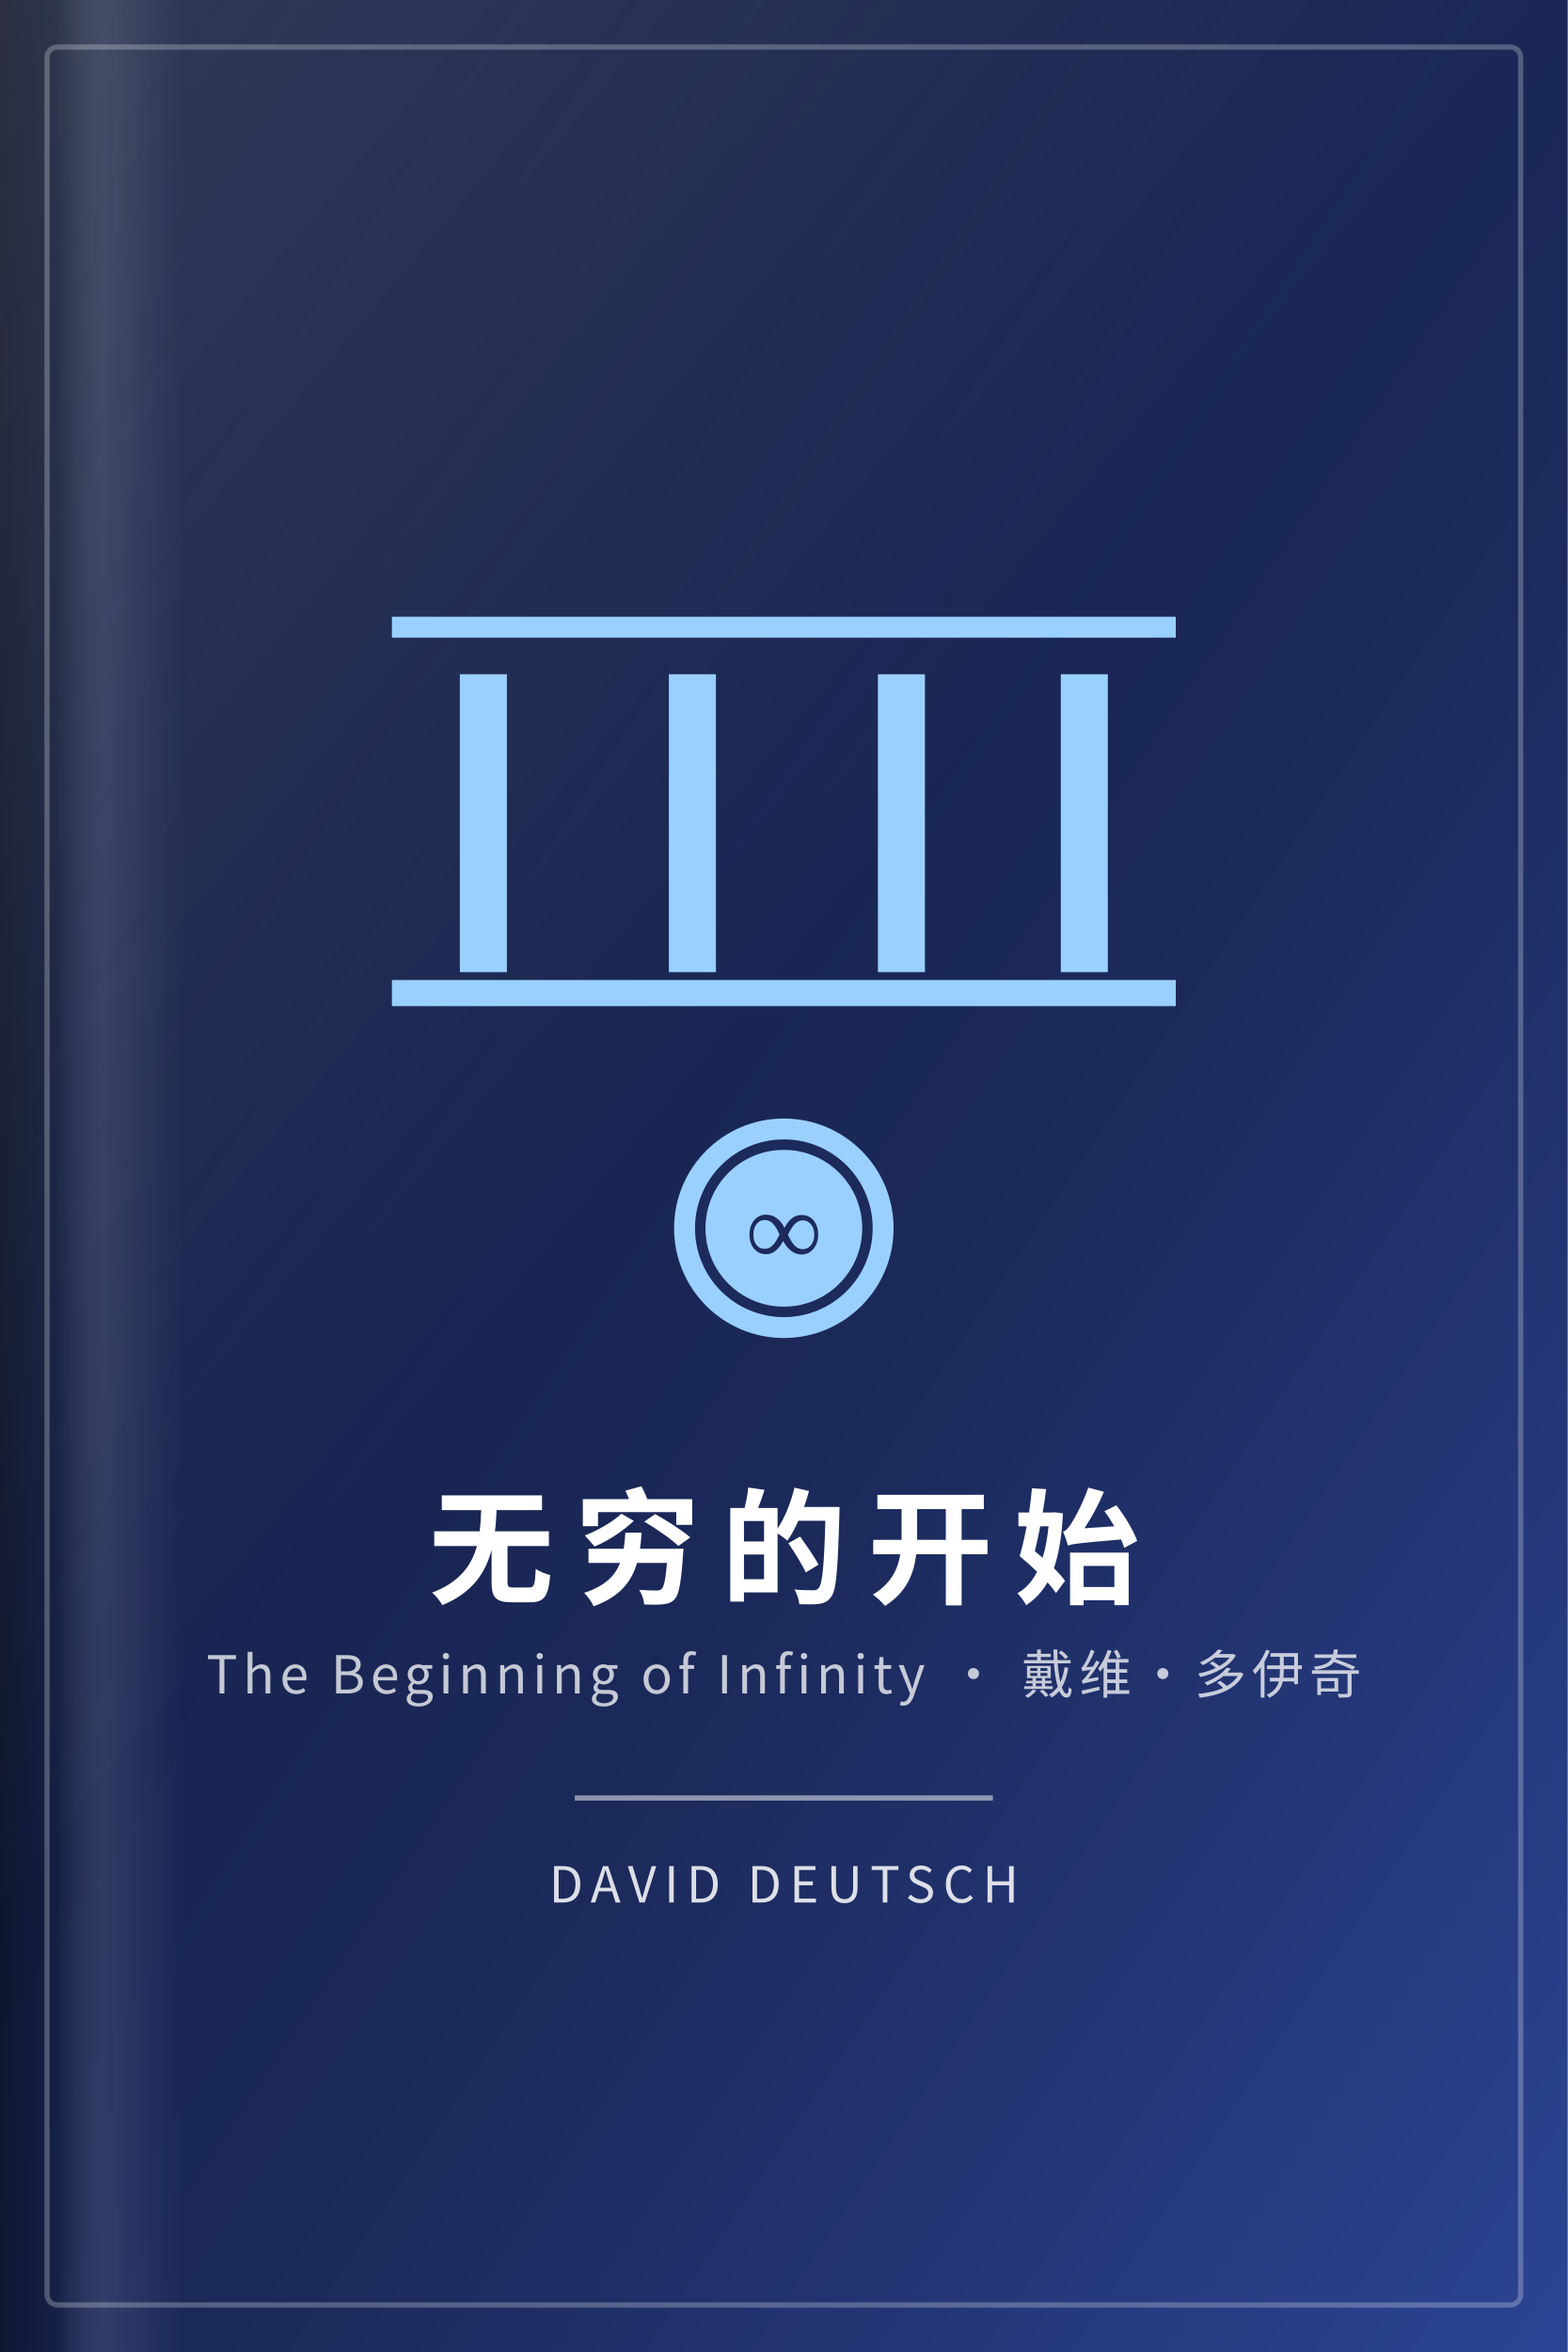
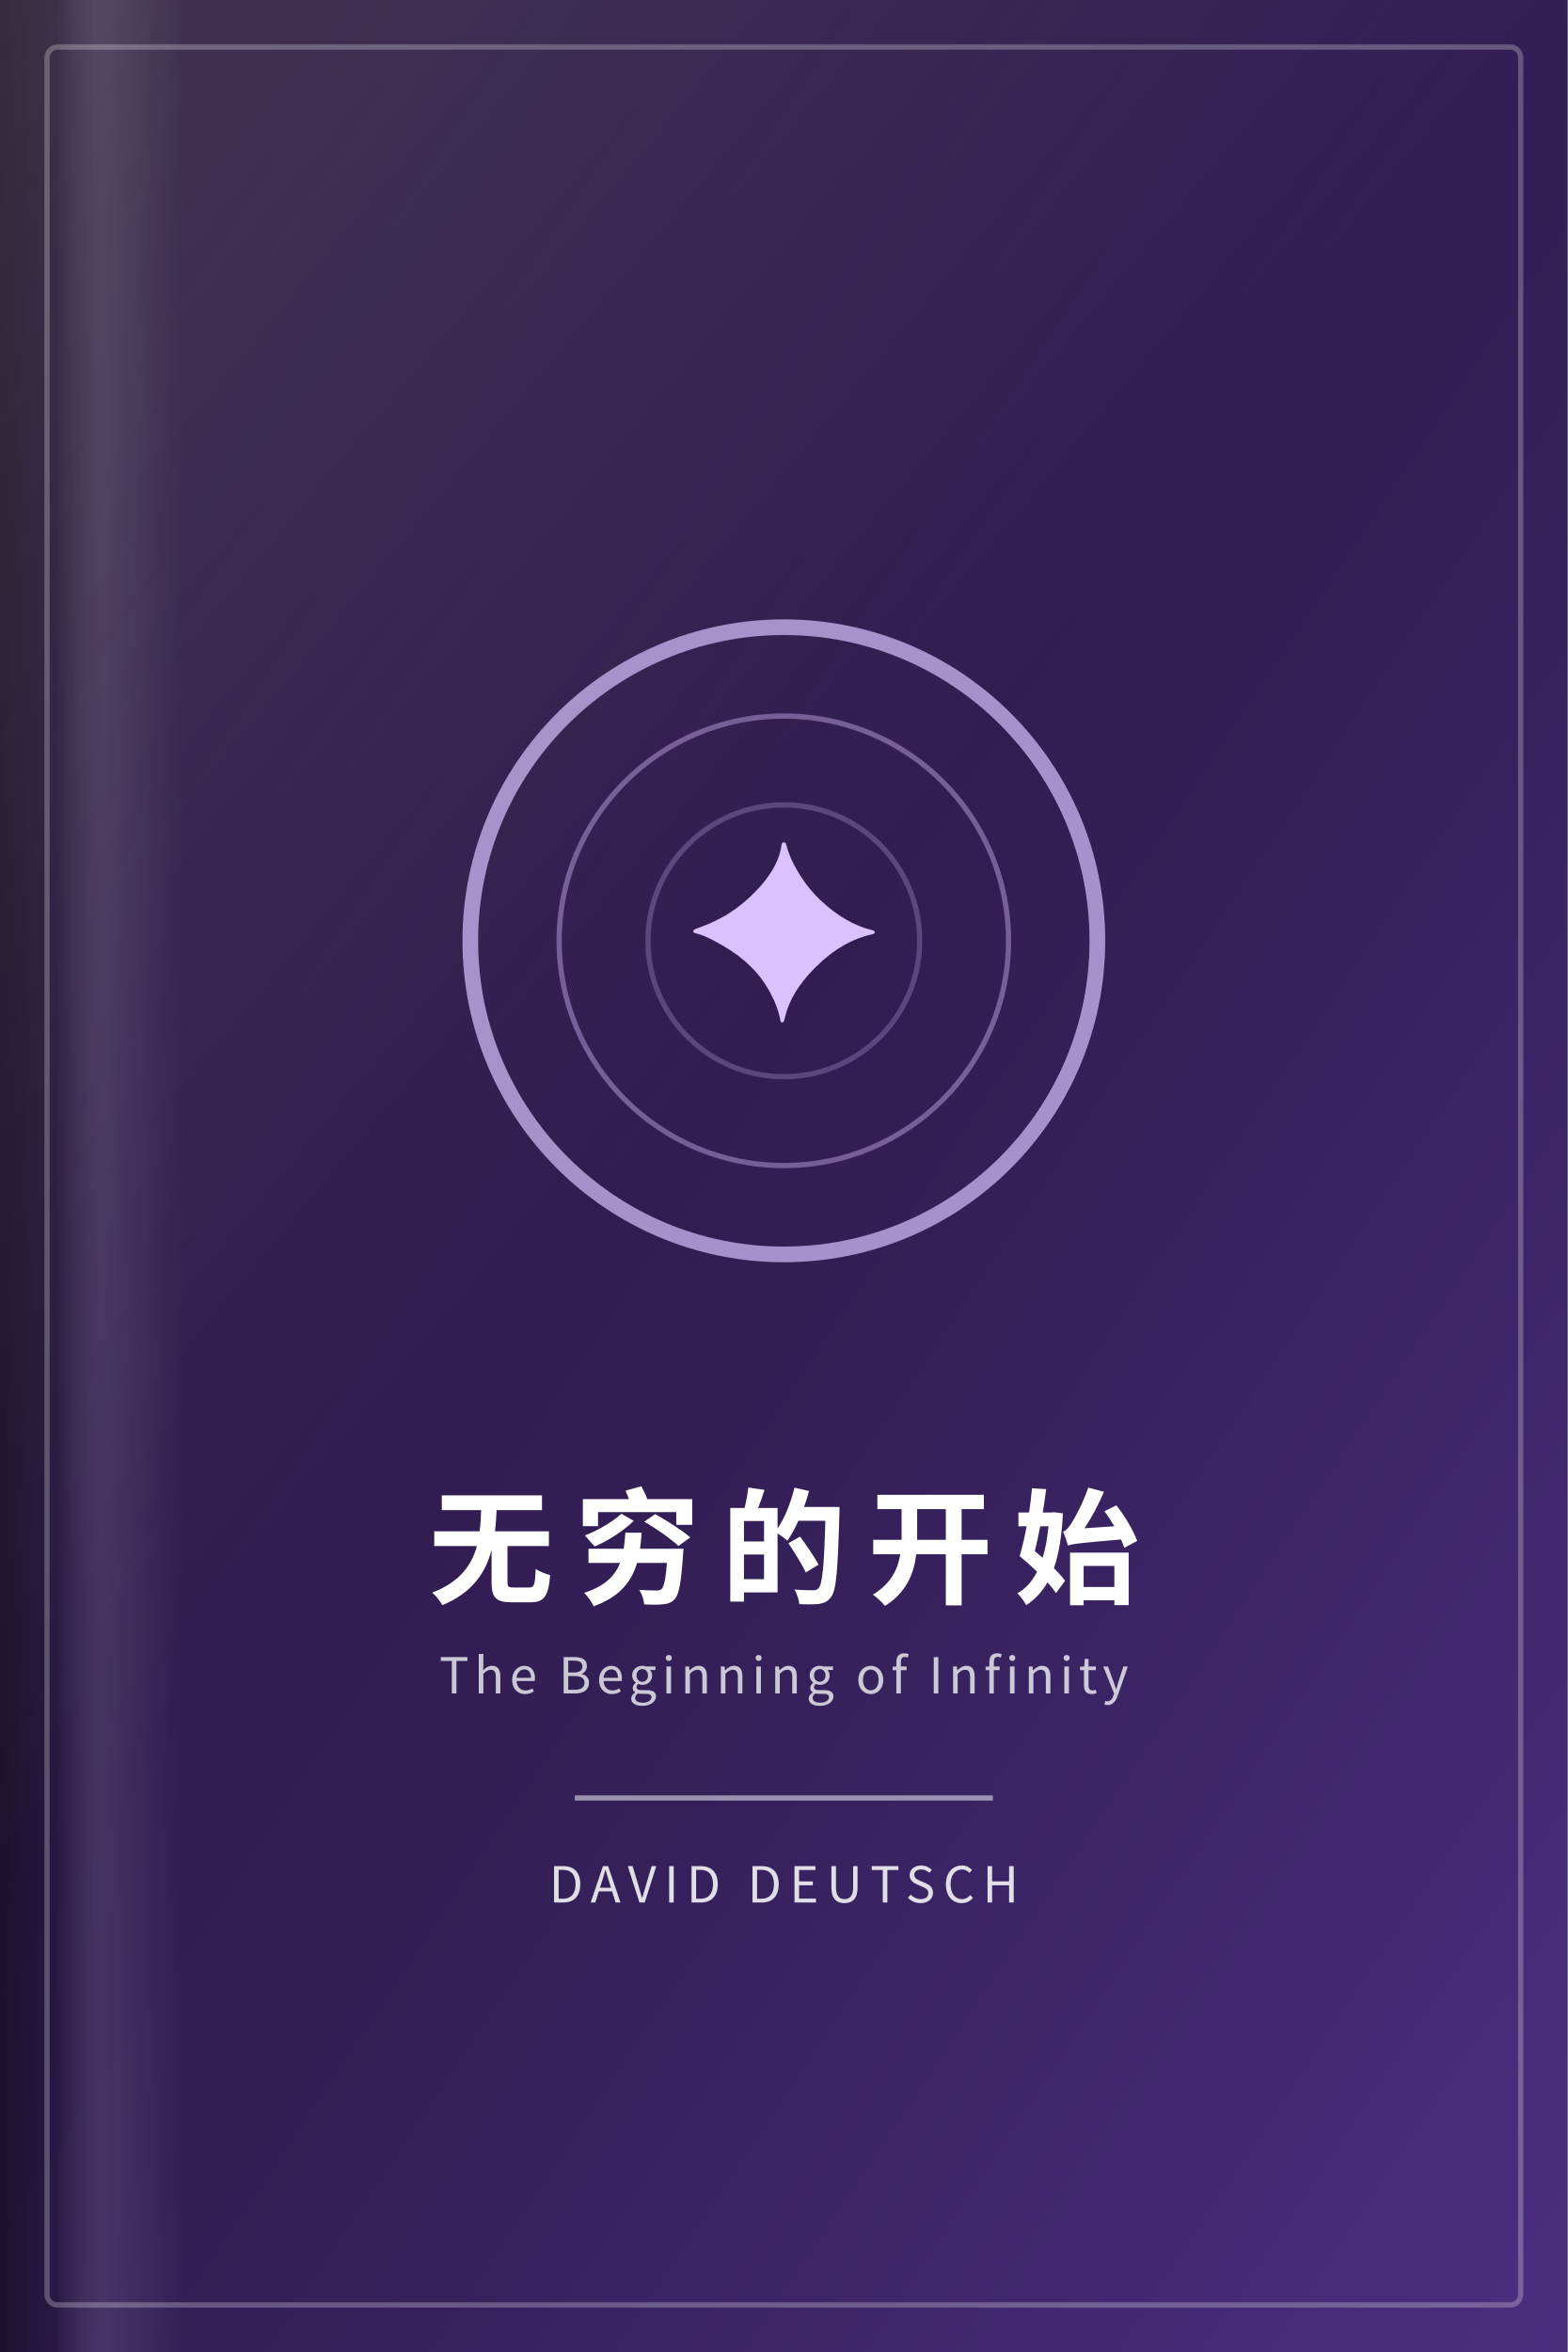
<svg xmlns="http://www.w3.org/2000/svg" viewBox="0 0 600 900" width="600" height="900" role="img">
  <defs>
    <linearGradient id="bg" x1="0" y1="0" x2="1" y2="1">
-       <stop offset="0" stop-color="#101a3a" />
-       <stop offset="0.6" stop-color="#1c2a5c" />
-       <stop offset="1" stop-color="#2c4494" />
+       <stop offset="0" stop-color="#241436" />
+       <stop offset="0.6" stop-color="#35205a" />
+       <stop offset="1" stop-color="#4b2f80" />
    </linearGradient>
    <linearGradient id="bg-spine" x1="0" y1="0" x2="1" y2="0">
      <stop offset="0" stop-color="#000" stop-opacity="0.45" />
      <stop offset="0.04" stop-color="#000" stop-opacity="0.18" />
      <stop offset="0.07" stop-color="#fff" stop-opacity="0.10" />
      <stop offset="0.12" stop-color="#fff" stop-opacity="0" />
    </linearGradient>
    <linearGradient id="bg-sheen" x1="0" y1="0" x2="0.8" y2="1">
      <stop offset="0" stop-color="#fff" stop-opacity="0.14" />
      <stop offset="0.5" stop-color="#fff" stop-opacity="0" />
    </linearGradient>
  </defs>
  <rect width="600" height="900" fill="url(#bg)" />
  <rect width="600" height="900" fill="url(#bg-spine)" />
  <rect width="600" height="900" fill="url(#bg-sheen)" />
  <rect x="18" y="18" width="564" height="864" fill="none" stroke="#ffffff" stroke-opacity="0.25" stroke-width="2" rx="4" />
-   <line x1="150" y1="380" x2="450" y2="380" stroke="#9ad0ff" stroke-width="10" />
-   <line x1="150" y1="240" x2="450" y2="240" stroke="#9ad0ff" stroke-width="8" />
-   <line x1="185" y1="258" x2="185" y2="372" stroke="#9ad0ff" stroke-width="18" />
-   <line x1="265" y1="258" x2="265" y2="372" stroke="#9ad0ff" stroke-width="18" />
-   <line x1="345" y1="258" x2="345" y2="372" stroke="#9ad0ff" stroke-width="18" />
-   <line x1="415" y1="258" x2="415" y2="372" stroke="#9ad0ff" stroke-width="18" />
-   <circle cx="300" cy="470" r="42" fill="#9ad0ff" />
-   <circle cx="300" cy="470" r="32" fill="none" stroke="#1c2a5c" stroke-width="4" />
-   <text x="300" y="484" text-anchor="middle" font-family="Georgia,'Times New Roman',serif" font-size="40" fill="#1c2a5c" font-weight="bold">∞</text>
+   <circle cx="300" cy="360" r="120" fill="none" stroke="#d9c2ff" stroke-width="6" stroke-opacity="0.7" />
+   <circle cx="300" cy="360" r="86" fill="none" stroke="#d9c2ff" stroke-width="2" stroke-opacity="0.4" />
+   <circle cx="300" cy="360" r="52" fill="none" stroke="#d9c2ff" stroke-width="2" stroke-opacity="0.25" />
+   <text x="300" y="390" text-anchor="middle" font-family="Georgia,'Times New Roman',serif" font-size="96" fill="#d9c2ff">✦</text>
  <text x="300" y="610" text-anchor="middle" font-family="'PingFang SC','Noto Sans CJK SC','Microsoft YaHei',sans-serif" font-size="48" fill="#fff" font-weight="bold" letter-spacing="8">无穷的开始</text>
-   <text x="300" y="648" text-anchor="middle" font-family="'PingFang SC','Noto Sans CJK SC','Microsoft YaHei',sans-serif" font-size="20" fill="#fff" opacity="0.75" letter-spacing="2">The Beginning of Infinity · 戴维·多伊奇</text>
+   <text x="300" y="648" text-anchor="middle" font-family="'PingFang SC','Noto Sans CJK SC','Microsoft YaHei',sans-serif" font-size="19" fill="#fff" opacity="0.75" letter-spacing="2">The Beginning of Infinity</text>
  <line x1="220" y1="688" x2="380" y2="688" stroke="#fff" stroke-opacity="0.5" stroke-width="2" />
  <text x="300" y="728" text-anchor="middle" font-family="'PingFang SC','Noto Sans CJK SC','Microsoft YaHei',sans-serif" font-size="19" fill="#fff" opacity="0.85" letter-spacing="3">DAVID DEUTSCH</text>
</svg>
